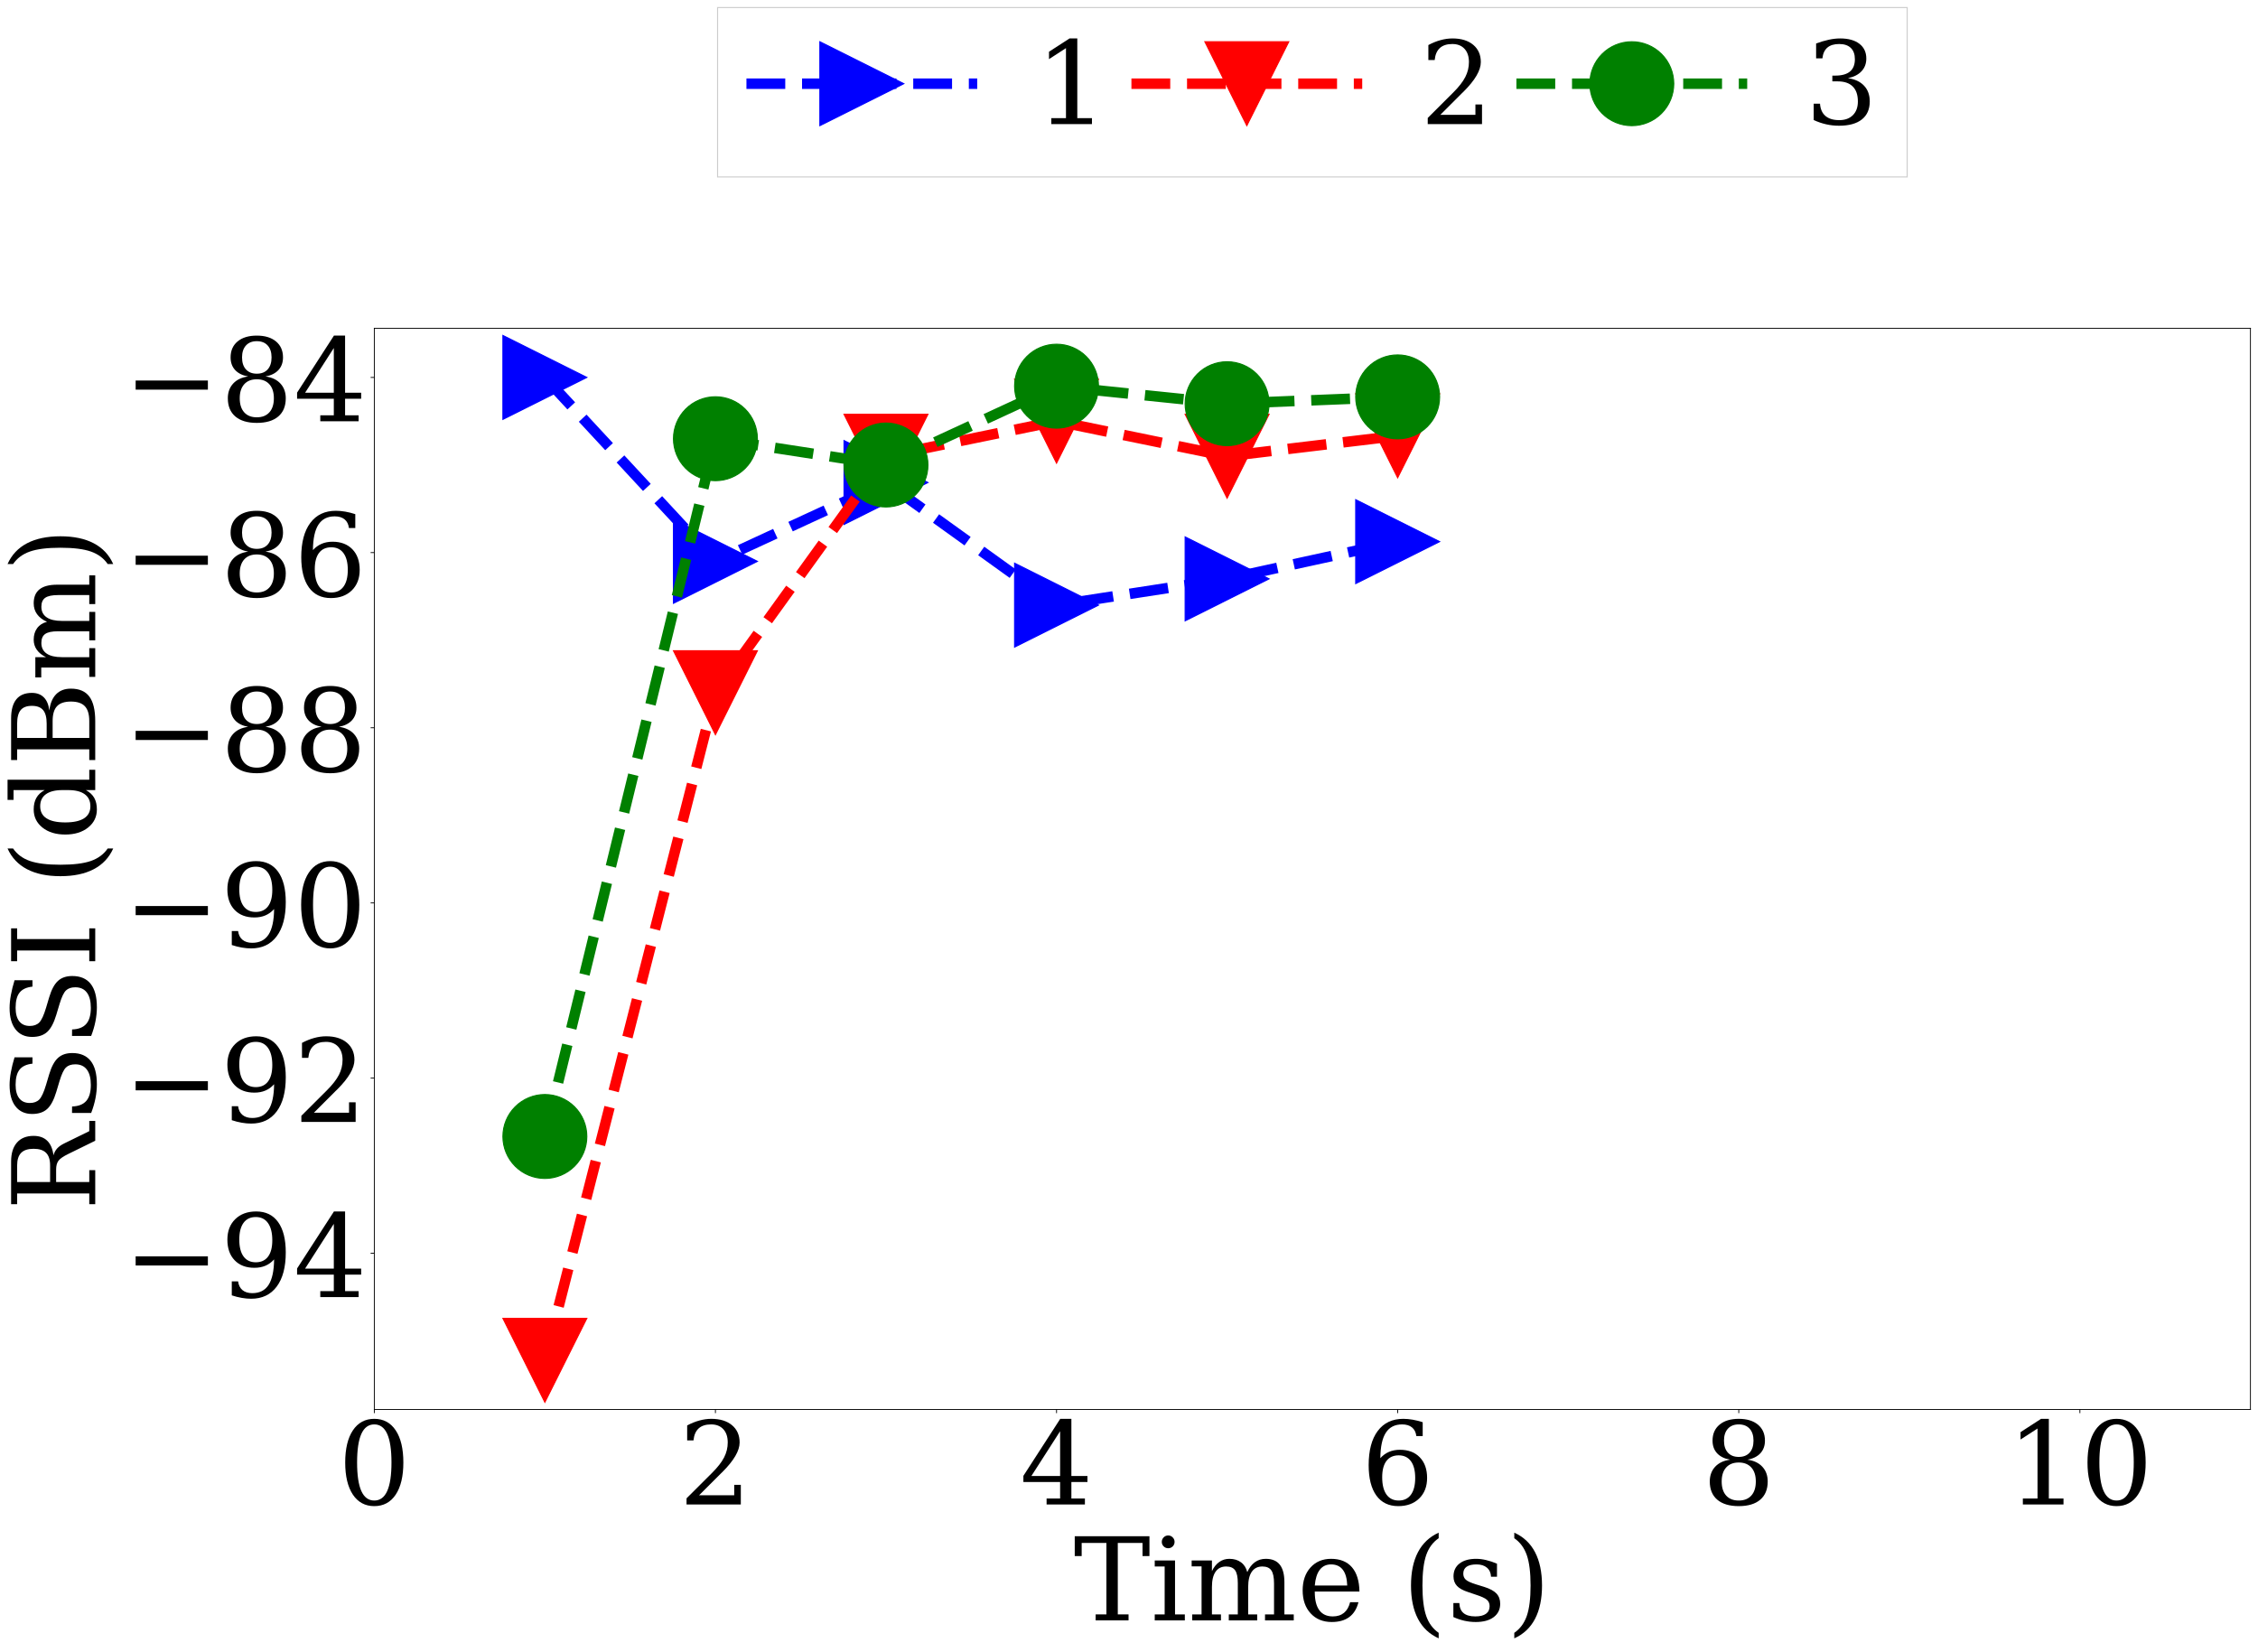
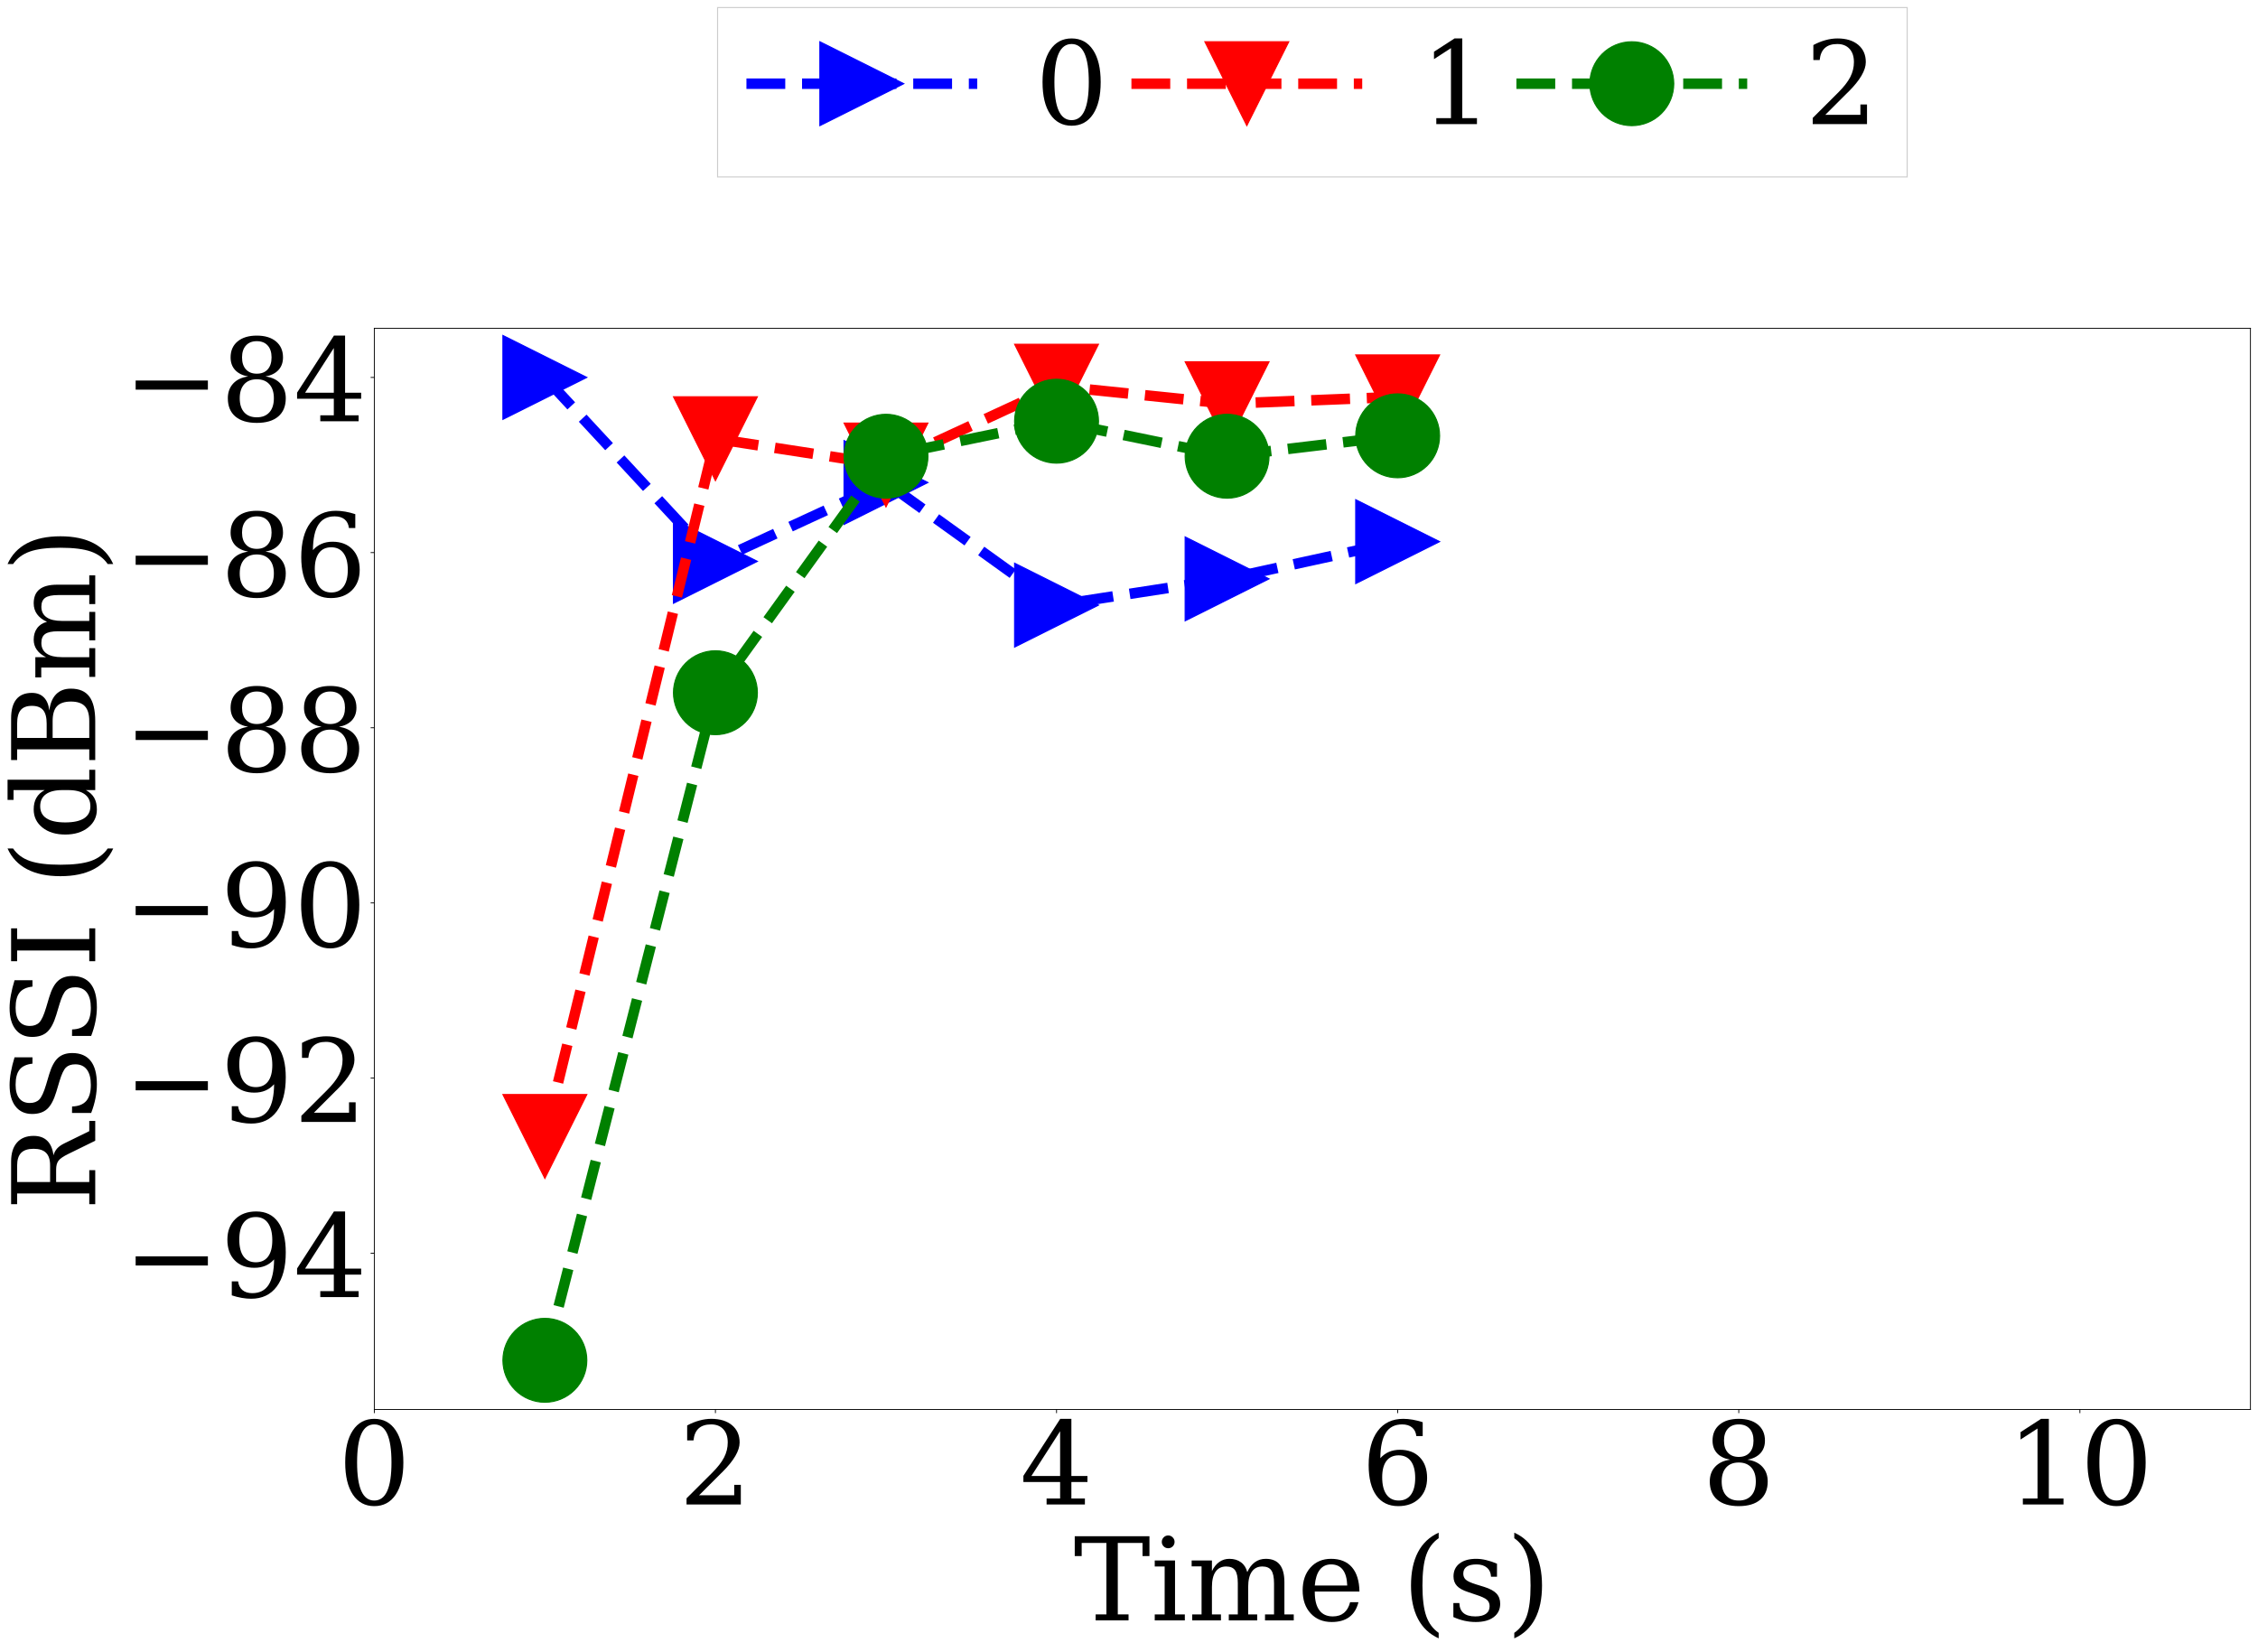
<svg xmlns="http://www.w3.org/2000/svg" xmlns:xlink="http://www.w3.org/1999/xlink" width="2152.426pt" height="1574.635pt" viewBox="0 0 2152.426 1574.635" version="1.1">
  <defs>
    <style type="text/css">*{stroke-linejoin: round; stroke-linecap: butt}</style>
  </defs>
  <g id="figure_1">
    <g id="patch_1">
      <path d="M 0 1574.635  L 2152.426 1574.635  L 2152.426 0  L 0 0  z " style="fill: #ffffff; stroke: #ffffff; stroke-linejoin: miter" />
    </g>
    <g id="axes_1">
      <g id="patch_2">
        <path d="M 356.811 1343.516  L 2145.226 1343.516  L 2145.226 312.912  L 356.811 312.912  z " style="fill: #ffffff" />
      </g>
      <g id="matplotlib.axis_1">
        <g id="xtick_1">
          <g id="line2d_1">
            <defs>
-               <path id="m88762d3364" d="M 0 0  L 0 3.5  " style="stroke: #000000; stroke-width: 0.8" />
+               <path id="m3b72664186" d="M 0 0  L 0 3.5  " style="stroke: #000000; stroke-width: 0.8" />
            </defs>
            <g>
-               <use xlink:href="#m88762d3364" x="356.811" y="1343.516" style="stroke: #000000; stroke-width: 0.8" />
+               <use xlink:href="#m3b72664186" x="356.811" y="1343.516" style="stroke: #000000; stroke-width: 0.8" />
            </g>
          </g>
          <g id="text_1">
            <g transform="translate(321.8172 1434.099) scale(1.1 -1.1)">
              <defs>
                <path id="DejaVuSerif-30" d="M 2034 219  Q 2513 219 2750 744  Q 2988 1269 2988 2328  Q 2988 3391 2750 3916  Q 2513 4441 2034 4441  Q 1556 4441 1318 3916  Q 1081 3391 1081 2328  Q 1081 1269 1318 744  Q 1556 219 2034 219  z M 2034 -91  Q 1275 -91 848 546  Q 422 1184 422 2328  Q 422 3475 848 4112  Q 1275 4750 2034 4750  Q 2797 4750 3222 4112  Q 3647 3475 3647 2328  Q 3647 1184 3222 546  Q 2797 -91 2034 -91  z " transform="scale(0.015625)" />
              </defs>
              <use xlink:href="#DejaVuSerif-30" />
            </g>
          </g>
        </g>
        <g id="xtick_2">
          <g id="line2d_2">
            <g>
-               <use xlink:href="#m88762d3364" x="681.977" y="1343.516" style="stroke: #000000; stroke-width: 0.8" />
+               <use xlink:href="#m3b72664186" x="681.977" y="1343.516" style="stroke: #000000; stroke-width: 0.8" />
            </g>
          </g>
          <g id="text_2">
            <g transform="translate(646.9836 1434.099) scale(1.1 -1.1)">
              <defs>
                <path id="DejaVuSerif-32" d="M 819 3553  L 469 3553  L 469 4384  Q 803 4563 1142 4656  Q 1481 4750 1806 4750  Q 2534 4750 2956 4397  Q 3378 4044 3378 3438  Q 3378 2753 2422 1800  Q 2347 1728 2309 1691  L 1131 513  L 3078 513  L 3078 1088  L 3444 1088  L 3444 0  L 434 0  L 434 341  L 1850 1753  Q 2319 2222 2519 2614  Q 2719 3006 2719 3438  Q 2719 3909 2473 4175  Q 2228 4441 1797 4441  Q 1350 4441 1106 4219  Q 863 3997 819 3553  z " transform="scale(0.015625)" />
              </defs>
              <use xlink:href="#DejaVuSerif-32" />
            </g>
          </g>
        </g>
        <g id="xtick_3">
          <g id="line2d_3">
            <g>
-               <use xlink:href="#m88762d3364" x="1007.144" y="1343.516" style="stroke: #000000; stroke-width: 0.8" />
+               <use xlink:href="#m3b72664186" x="1007.144" y="1343.516" style="stroke: #000000; stroke-width: 0.8" />
            </g>
          </g>
          <g id="text_3">
            <g transform="translate(972.1499 1434.099) scale(1.1 -1.1)">
              <defs>
                <path id="DejaVuSerif-34" d="M 2234 1581  L 2234 4063  L 641 1581  L 2234 1581  z M 3609 0  L 1484 0  L 1484 331  L 2234 331  L 2234 1247  L 197 1247  L 197 1588  L 2241 4750  L 2859 4750  L 2859 1581  L 3750 1581  L 3750 1247  L 2859 1247  L 2859 331  L 3609 331  L 3609 0  z " transform="scale(0.015625)" />
              </defs>
              <use xlink:href="#DejaVuSerif-34" />
            </g>
          </g>
        </g>
        <g id="xtick_4">
          <g id="line2d_4">
            <g>
-               <use xlink:href="#m88762d3364" x="1332.31" y="1343.516" style="stroke: #000000; stroke-width: 0.8" />
+               <use xlink:href="#m3b72664186" x="1332.31" y="1343.516" style="stroke: #000000; stroke-width: 0.8" />
            </g>
          </g>
          <g id="text_4">
            <g transform="translate(1297.316 1434.099) scale(1.1 -1.1)">
              <defs>
                <path id="DejaVuSerif-36" d="M 2094 219  Q 2534 219 2771 542  Q 3009 866 3009 1472  Q 3009 2078 2771 2401  Q 2534 2725 2094 2725  Q 1647 2725 1412 2412  Q 1178 2100 1178 1509  Q 1178 888 1415 553  Q 1653 219 2094 219  z M 1075 2569  Q 1288 2803 1556 2918  Q 1825 3034 2163 3034  Q 2859 3034 3264 2615  Q 3669 2197 3669 1472  Q 3669 763 3233 336  Q 2797 -91 2069 -91  Q 1278 -91 853 498  Q 428 1088 428 2181  Q 428 3406 931 4078  Q 1434 4750 2350 4750  Q 2597 4750 2869 4703  Q 3141 4656 3425 4563  L 3425 3794  L 3072 3794  Q 3034 4109 2831 4275  Q 2628 4441 2284 4441  Q 1678 4441 1381 3981  Q 1084 3522 1075 2569  z " transform="scale(0.015625)" />
              </defs>
              <use xlink:href="#DejaVuSerif-36" />
            </g>
          </g>
        </g>
        <g id="xtick_5">
          <g id="line2d_5">
            <g>
-               <use xlink:href="#m88762d3364" x="1657.476" y="1343.516" style="stroke: #000000; stroke-width: 0.8" />
+               <use xlink:href="#m3b72664186" x="1657.476" y="1343.516" style="stroke: #000000; stroke-width: 0.8" />
            </g>
          </g>
          <g id="text_5">
            <g transform="translate(1622.483 1434.099) scale(1.1 -1.1)">
              <defs>
                <path id="DejaVuSerif-38" d="M 2981 1275  Q 2981 1775 2732 2051  Q 2484 2328 2034 2328  Q 1584 2328 1336 2051  Q 1088 1775 1088 1275  Q 1088 772 1336 495  Q 1584 219 2034 219  Q 2484 219 2732 495  Q 2981 772 2981 1275  z M 2853 3541  Q 2853 3966 2637 4203  Q 2422 4441 2034 4441  Q 1650 4441 1433 4203  Q 1216 3966 1216 3541  Q 1216 3113 1433 2875  Q 1650 2638 2034 2638  Q 2422 2638 2637 2875  Q 2853 3113 2853 3541  z M 2516 2484  Q 3047 2413 3344 2092  Q 3641 1772 3641 1275  Q 3641 619 3225 264  Q 2809 -91 2034 -91  Q 1263 -91 845 264  Q 428 619 428 1275  Q 428 1772 725 2092  Q 1022 2413 1556 2484  Q 1084 2569 832 2842  Q 581 3116 581 3541  Q 581 4103 968 4426  Q 1356 4750 2034 4750  Q 2713 4750 3100 4426  Q 3488 4103 3488 3541  Q 3488 3116 3236 2842  Q 2984 2569 2516 2484  z " transform="scale(0.015625)" />
              </defs>
              <use xlink:href="#DejaVuSerif-38" />
            </g>
          </g>
        </g>
        <g id="xtick_6">
          <g id="line2d_6">
            <g>
-               <use xlink:href="#m88762d3364" x="1982.643" y="1343.516" style="stroke: #000000; stroke-width: 0.8" />
+               <use xlink:href="#m3b72664186" x="1982.643" y="1343.516" style="stroke: #000000; stroke-width: 0.8" />
            </g>
          </g>
          <g id="text_6">
            <g transform="translate(1912.655 1434.099) scale(1.1 -1.1)">
              <defs>
                <path id="DejaVuSerif-31" d="M 909 0  L 909 331  L 1722 331  L 1722 4213  L 781 3603  L 781 4013  L 1919 4750  L 2350 4750  L 2350 331  L 3163 331  L 3163 0  L 909 0  z " transform="scale(0.015625)" />
              </defs>
              <use xlink:href="#DejaVuSerif-31" />
              <use xlink:href="#DejaVuSerif-30" x="63.623" />
            </g>
          </g>
        </g>
        <g id="text_7">
          <g transform="translate(1023.413 1544.559) scale(1.1 -1.1)">
            <defs>
              <path id="DejaVuSerif-54" d="M 1222 0  L 1222 331  L 1819 331  L 1819 4294  L 447 4294  L 447 3566  L 63 3566  L 63 4666  L 4206 4666  L 4206 3566  L 3822 3566  L 3822 4294  L 2450 4294  L 2450 331  L 3047 331  L 3047 0  L 1222 0  z " transform="scale(0.015625)" />
              <path id="DejaVuSerif-69" d="M 622 4353  Q 622 4497 726 4603  Q 831 4709 978 4709  Q 1122 4709 1226 4603  Q 1331 4497 1331 4353  Q 1331 4206 1228 4103  Q 1125 4000 978 4000  Q 831 4000 726 4103  Q 622 4206 622 4353  z M 1356 331  L 1900 331  L 1900 0  L 231 0  L 231 331  L 781 331  L 781 2988  L 231 2988  L 231 3322  L 1356 3322  L 1356 331  z " transform="scale(0.015625)" />
              <path id="DejaVuSerif-6d" d="M 3316 2675  Q 3481 3041 3739 3227  Q 3997 3413 4341 3413  Q 4863 3413 5119 3089  Q 5375 2766 5375 2113  L 5375 331  L 5894 331  L 5894 0  L 4300 0  L 4300 331  L 4800 331  L 4800 2047  Q 4800 2556 4650 2772  Q 4500 2988 4153 2988  Q 3769 2988 3567 2697  Q 3366 2406 3366 1850  L 3366 331  L 3866 331  L 3866 0  L 2291 0  L 2291 331  L 2791 331  L 2791 2069  Q 2791 2566 2641 2777  Q 2491 2988 2144 2988  Q 1759 2988 1557 2697  Q 1356 2406 1356 1850  L 1356 331  L 1856 331  L 1856 0  L 263 0  L 263 331  L 781 331  L 781 2994  L 231 2994  L 231 3322  L 1356 3322  L 1356 2731  Q 1516 3063 1762 3238  Q 2009 3413 2322 3413  Q 2709 3413 2968 3220  Q 3228 3028 3316 2675  z " transform="scale(0.015625)" />
              <path id="DejaVuSerif-65" d="M 3469 1600  L 991 1600  L 991 1575  Q 991 903 1244 561  Q 1497 219 1991 219  Q 2369 219 2611 417  Q 2853 616 2950 1006  L 3413 1006  Q 3275 459 2904 184  Q 2534 -91 1931 -91  Q 1203 -91 761 389  Q 319 869 319 1663  Q 319 2450 753 2931  Q 1188 3413 1894 3413  Q 2647 3413 3050 2948  Q 3453 2484 3469 1600  z M 2791 1931  Q 2772 2513 2545 2808  Q 2319 3103 1894 3103  Q 1497 3103 1269 2806  Q 1041 2509 991 1931  L 2791 1931  z " transform="scale(0.015625)" />
              <path id="DejaVuSerif-20" transform="scale(0.015625)" />
              <path id="DejaVuSerif-28" d="M 2041 -997  Q 1281 -656 893 83  Q 506 822 506 1931  Q 506 3044 893 3783  Q 1281 4522 2041 4863  L 2041 4556  Q 1559 4225 1350 3623  Q 1141 3022 1141 1931  Q 1141 844 1350 242  Q 1559 -359 2041 -691  L 2041 -997  z " transform="scale(0.015625)" />
              <path id="DejaVuSerif-73" d="M 359 184  L 359 959  L 691 959  Q 703 588 923 403  Q 1144 219 1575 219  Q 1963 219 2166 364  Q 2369 509 2369 788  Q 2369 1006 2220 1140  Q 2072 1275 1594 1428  L 1178 1569  Q 750 1706 558 1912  Q 366 2119 366 2438  Q 366 2894 700 3153  Q 1034 3413 1625 3413  Q 1888 3413 2178 3344  Q 2469 3275 2778 3144  L 2778 2419  L 2447 2419  Q 2434 2741 2221 2922  Q 2009 3103 1644 3103  Q 1281 3103 1095 2975  Q 909 2847 909 2591  Q 909 2381 1050 2254  Q 1191 2128 1613 1997  L 2069 1856  Q 2541 1709 2748 1489  Q 2956 1269 2956 922  Q 2956 450 2595 179  Q 2234 -91 1600 -91  Q 1278 -91 972 -22  Q 666 47 359 184  z " transform="scale(0.015625)" />
              <path id="DejaVuSerif-29" d="M 453 -997  L 453 -691  Q 934 -359 1145 242  Q 1356 844 1356 1931  Q 1356 3022 1145 3623  Q 934 4225 453 4556  L 453 4863  Q 1216 4522 1603 3783  Q 1991 3044 1991 1931  Q 1991 822 1603 83  Q 1216 -656 453 -997  z " transform="scale(0.015625)" />
            </defs>
            <use xlink:href="#DejaVuSerif-54" />
            <use xlink:href="#DejaVuSerif-69" x="66.699" />
            <use xlink:href="#DejaVuSerif-6d" x="98.682" />
            <use xlink:href="#DejaVuSerif-65" x="193.506" />
            <use xlink:href="#DejaVuSerif-20" x="252.686" />
            <use xlink:href="#DejaVuSerif-28" x="284.473" />
            <use xlink:href="#DejaVuSerif-73" x="323.486" />
            <use xlink:href="#DejaVuSerif-29" x="374.805" />
          </g>
        </g>
      </g>
      <g id="matplotlib.axis_2">
        <g id="ytick_1">
          <g id="line2d_7">
            <defs>
-               <path id="m4839312b27" d="M 0 0  L -3.5 0  " style="stroke: #000000; stroke-width: 0.8" />
+               <path id="mf0cfec45e7" d="M 0 0  L -3.5 0  " style="stroke: #000000; stroke-width: 0.8" />
            </defs>
            <g>
-               <use xlink:href="#m4839312b27" x="356.811" y="1194.631" style="stroke: #000000; stroke-width: 0.8" />
+               <use xlink:href="#mf0cfec45e7" x="356.811" y="1194.631" style="stroke: #000000; stroke-width: 0.8" />
            </g>
          </g>
          <g id="text_8">
            <g transform="translate(117.6594 1236.422) scale(1.1 -1.1)">
              <defs>
                <path id="DejaVuSerif-2212" d="M 678 2259  L 4684 2259  L 4684 1753  L 678 1753  L 678 2259  z " transform="scale(0.015625)" />
                <path id="DejaVuSerif-39" d="M 2994 2091  Q 2784 1856 2512 1740  Q 2241 1625 1900 1625  Q 1206 1625 804 2044  Q 403 2463 403 3188  Q 403 3897 839 4323  Q 1275 4750 2003 4750  Q 2794 4750 3217 4161  Q 3641 3572 3641 2478  Q 3641 1253 3137 581  Q 2634 -91 1722 -91  Q 1475 -91 1203 -44  Q 931 3 647 97  L 647 872  L 997 872  Q 1038 556 1241 387  Q 1444 219 1784 219  Q 2391 219 2687 676  Q 2984 1134 2994 2091  z M 1978 4441  Q 1534 4441 1298 4117  Q 1063 3794 1063 3188  Q 1063 2581 1298 2256  Q 1534 1931 1978 1931  Q 2422 1931 2658 2245  Q 2894 2559 2894 3150  Q 2894 3772 2656 4106  Q 2419 4441 1978 4441  z " transform="scale(0.015625)" />
              </defs>
              <use xlink:href="#DejaVuSerif-2212" />
              <use xlink:href="#DejaVuSerif-39" x="83.789" />
              <use xlink:href="#DejaVuSerif-34" x="147.412" />
            </g>
          </g>
        </g>
        <g id="ytick_2">
          <g id="line2d_8">
            <g>
-               <use xlink:href="#m4839312b27" x="356.811" y="1027.656" style="stroke: #000000; stroke-width: 0.8" />
+               <use xlink:href="#mf0cfec45e7" x="356.811" y="1027.656" style="stroke: #000000; stroke-width: 0.8" />
            </g>
          </g>
          <g id="text_9">
            <g transform="translate(117.6594 1069.447) scale(1.1 -1.1)">
              <use xlink:href="#DejaVuSerif-2212" />
              <use xlink:href="#DejaVuSerif-39" x="83.789" />
              <use xlink:href="#DejaVuSerif-32" x="147.412" />
            </g>
          </g>
        </g>
        <g id="ytick_3">
          <g id="line2d_9">
            <g>
-               <use xlink:href="#m4839312b27" x="356.811" y="860.681" style="stroke: #000000; stroke-width: 0.8" />
+               <use xlink:href="#mf0cfec45e7" x="356.811" y="860.681" style="stroke: #000000; stroke-width: 0.8" />
            </g>
          </g>
          <g id="text_10">
            <g transform="translate(117.6594 902.4727) scale(1.1 -1.1)">
              <use xlink:href="#DejaVuSerif-2212" />
              <use xlink:href="#DejaVuSerif-39" x="83.789" />
              <use xlink:href="#DejaVuSerif-30" x="147.412" />
            </g>
          </g>
        </g>
        <g id="ytick_4">
          <g id="line2d_10">
            <g>
-               <use xlink:href="#m4839312b27" x="356.811" y="693.707" style="stroke: #000000; stroke-width: 0.8" />
+               <use xlink:href="#mf0cfec45e7" x="356.811" y="693.707" style="stroke: #000000; stroke-width: 0.8" />
            </g>
          </g>
          <g id="text_11">
            <g transform="translate(117.6594 735.4981) scale(1.1 -1.1)">
              <use xlink:href="#DejaVuSerif-2212" />
              <use xlink:href="#DejaVuSerif-38" x="83.789" />
              <use xlink:href="#DejaVuSerif-38" x="147.412" />
            </g>
          </g>
        </g>
        <g id="ytick_5">
          <g id="line2d_11">
            <g>
-               <use xlink:href="#m4839312b27" x="356.811" y="526.732" style="stroke: #000000; stroke-width: 0.8" />
+               <use xlink:href="#mf0cfec45e7" x="356.811" y="526.732" style="stroke: #000000; stroke-width: 0.8" />
            </g>
          </g>
          <g id="text_12">
            <g transform="translate(117.6594 568.5234) scale(1.1 -1.1)">
              <use xlink:href="#DejaVuSerif-2212" />
              <use xlink:href="#DejaVuSerif-38" x="83.789" />
              <use xlink:href="#DejaVuSerif-36" x="147.412" />
            </g>
          </g>
        </g>
        <g id="ytick_6">
          <g id="line2d_12">
            <g>
-               <use xlink:href="#m4839312b27" x="356.811" y="359.757" style="stroke: #000000; stroke-width: 0.8" />
+               <use xlink:href="#mf0cfec45e7" x="356.811" y="359.757" style="stroke: #000000; stroke-width: 0.8" />
            </g>
          </g>
          <g id="text_13">
            <g transform="translate(117.6594 401.5487) scale(1.1 -1.1)">
              <use xlink:href="#DejaVuSerif-2212" />
              <use xlink:href="#DejaVuSerif-38" x="83.789" />
              <use xlink:href="#DejaVuSerif-34" x="147.412" />
            </g>
          </g>
        </g>
        <g id="text_14">
          <g transform="translate(90.78281 1153.917) rotate(-90) scale(1.1 -1.1)">
            <defs>
              <path id="DejaVuSerif-52" d="M 3066 2316  Q 3284 2256 3442 2114  Q 3600 1972 3725 1716  L 4403 331  L 4972 331  L 4972 0  L 3872 0  L 3144 1484  Q 2934 1916 2759 2042  Q 2584 2169 2278 2169  L 1581 2169  L 1581 331  L 2241 331  L 2241 0  L 353 0  L 353 331  L 947 331  L 947 4331  L 353 4331  L 353 4666  L 2719 4666  Q 3400 4666 3770 4341  Q 4141 4016 4141 3419  Q 4141 2938 3870 2661  Q 3600 2384 3066 2316  z M 1581 2503  L 2503 2503  Q 2975 2503 3200 2726  Q 3425 2950 3425 3419  Q 3425 3888 3200 4109  Q 2975 4331 2503 4331  L 1581 4331  L 1581 2503  z " transform="scale(0.015625)" />
              <path id="DejaVuSerif-53" d="M 594 225  L 594 1288  L 953 1284  Q 969 753 1261 498  Q 1553 244 2150 244  Q 2706 244 2998 464  Q 3291 684 3291 1106  Q 3291 1444 3114 1625  Q 2938 1806 2369 1978  L 1753 2163  Q 1084 2366 811 2669  Q 538 2972 538 3500  Q 538 4094 959 4422  Q 1381 4750 2144 4750  Q 2469 4750 2856 4679  Q 3244 4609 3681 4475  L 3681 3481  L 3328 3481  Q 3275 3975 2998 4195  Q 2722 4416 2156 4416  Q 1663 4416 1405 4214  Q 1147 4013 1147 3628  Q 1147 3294 1340 3103  Q 1534 2913 2163 2725  L 2741 2553  Q 3375 2363 3645 2067  Q 3916 1772 3916 1275  Q 3916 597 3481 253  Q 3047 -91 2188 -91  Q 1803 -91 1404 -12  Q 1006 66 594 225  z " transform="scale(0.015625)" />
              <path id="DejaVuSerif-49" d="M 1581 331  L 2175 331  L 2175 0  L 353 0  L 353 331  L 947 331  L 947 4331  L 353 4331  L 353 4666  L 2175 4666  L 2175 4331  L 1581 4331  L 1581 331  z " transform="scale(0.015625)" />
              <path id="DejaVuSerif-64" d="M 3359 331  L 3909 331  L 3909 0  L 2784 0  L 2784 519  Q 2616 206 2355 57  Q 2094 -91 1709 -91  Q 1097 -91 708 395  Q 319 881 319 1663  Q 319 2444 706 2928  Q 1094 3413 1709 3413  Q 2094 3413 2355 3264  Q 2616 3116 2784 2803  L 2784 4531  L 2241 4531  L 2241 4863  L 3359 4863  L 3359 331  z M 2784 1497  L 2784 1825  Q 2784 2422 2554 2737  Q 2325 3053 1888 3053  Q 1444 3053 1217 2703  Q 991 2353 991 1663  Q 991 975 1217 622  Q 1444 269 1888 269  Q 2325 269 2554 583  Q 2784 897 2784 1497  z " transform="scale(0.015625)" />
              <path id="DejaVuSerif-42" d="M 1581 331  L 2516 331  Q 3078 331 3337 575  Q 3597 819 3597 1350  Q 3597 1878 3339 2120  Q 3081 2363 2516 2363  L 1581 2363  L 1581 331  z M 1581 2694  L 2375 2694  Q 2888 2694 3123 2891  Q 3359 3088 3359 3513  Q 3359 3941 3123 4136  Q 2888 4331 2375 4331  L 1581 4331  L 1581 2694  z M 353 0  L 353 331  L 947 331  L 947 4331  L 353 4331  L 353 4666  L 2656 4666  Q 3363 4666 3720 4377  Q 4078 4088 4078 3513  Q 4078 3097 3829 2850  Q 3581 2603 3103 2547  Q 3697 2472 4005 2167  Q 4313 1863 4313 1350  Q 4313 656 3875 328  Q 3438 0 2509 0  L 353 0  z " transform="scale(0.015625)" />
            </defs>
            <use xlink:href="#DejaVuSerif-52" />
            <use xlink:href="#DejaVuSerif-53" x="75.293" />
            <use xlink:href="#DejaVuSerif-53" x="142.049" />
            <use xlink:href="#DejaVuSerif-49" x="210.555" />
            <use xlink:href="#DejaVuSerif-20" x="250.057" />
            <use xlink:href="#DejaVuSerif-28" x="281.844" />
            <use xlink:href="#DejaVuSerif-64" x="320.857" />
            <use xlink:href="#DejaVuSerif-42" x="384.871" />
            <use xlink:href="#DejaVuSerif-6d" x="458.357" />
            <use xlink:href="#DejaVuSerif-29" x="553.182" />
          </g>
        </g>
      </g>
      <g id="line2d_13">
-         <path d="M 519.394 359.757  L 681.977 535.081  L 844.56 459.942  L 1007.144 576.824  L 1169.727 551.778  L 1332.31 516.296  " clip-path="url(#p04f6939e48)" style="fill: none; stroke-dasharray: 37,16; stroke-dashoffset: 0; stroke: #0000ff; stroke-width: 10" />
+         <path d="M 519.394 359.757  L 681.977 535.081  L 844.56 459.942  L 1007.144 576.824  L 1169.727 551.778  L 1332.31 516.296  " clip-path="url(#pa0e18e4d34)" style="fill: none; stroke-dasharray: 37,16; stroke-dashoffset: 0; stroke: #0000ff; stroke-width: 10" />
        <defs>
-           <path id="m3910180bef" d="M 40 0  L -40 -40  L -40 40  z " style="stroke: #0000ff; stroke-linejoin: miter" />
+           <path id="md528ab2090" d="M 40 0  L -40 -40  L -40 40  z " style="stroke: #0000ff; stroke-linejoin: miter" />
        </defs>
-         <g clip-path="url(#p04f6939e48)">
-           <use xlink:href="#m3910180bef" x="519.394" y="359.757" style="fill: #0000ff; stroke: #0000ff; stroke-linejoin: miter" />
-           <use xlink:href="#m3910180bef" x="681.977" y="535.081" style="fill: #0000ff; stroke: #0000ff; stroke-linejoin: miter" />
-           <use xlink:href="#m3910180bef" x="844.56" y="459.942" style="fill: #0000ff; stroke: #0000ff; stroke-linejoin: miter" />
-           <use xlink:href="#m3910180bef" x="1007.144" y="576.824" style="fill: #0000ff; stroke: #0000ff; stroke-linejoin: miter" />
-           <use xlink:href="#m3910180bef" x="1169.727" y="551.778" style="fill: #0000ff; stroke: #0000ff; stroke-linejoin: miter" />
-           <use xlink:href="#m3910180bef" x="1332.31" y="516.296" style="fill: #0000ff; stroke: #0000ff; stroke-linejoin: miter" />
+         <g clip-path="url(#pa0e18e4d34)">
+           <use xlink:href="#md528ab2090" x="519.394" y="359.757" style="fill: #0000ff; stroke: #0000ff; stroke-linejoin: miter" />
+           <use xlink:href="#md528ab2090" x="681.977" y="535.081" style="fill: #0000ff; stroke: #0000ff; stroke-linejoin: miter" />
+           <use xlink:href="#md528ab2090" x="844.56" y="459.942" style="fill: #0000ff; stroke: #0000ff; stroke-linejoin: miter" />
+           <use xlink:href="#md528ab2090" x="1007.144" y="576.824" style="fill: #0000ff; stroke: #0000ff; stroke-linejoin: miter" />
+           <use xlink:href="#md528ab2090" x="1169.727" y="551.778" style="fill: #0000ff; stroke: #0000ff; stroke-linejoin: miter" />
+           <use xlink:href="#md528ab2090" x="1332.31" y="516.296" style="fill: #0000ff; stroke: #0000ff; stroke-linejoin: miter" />
        </g>
      </g>
      <g id="line2d_14">
-         <path d="M 519.394 1296.671  L 681.977 660.312  L 844.56 434.896  L 1007.144 401.501  L 1169.727 434.896  L 1332.31 415.416  " clip-path="url(#p04f6939e48)" style="fill: none; stroke-dasharray: 37,16; stroke-dashoffset: 0; stroke: #ff0000; stroke-width: 10" />
+         <path d="M 519.394 1083.314  L 681.977 418.198  L 844.56 443.245  L 1007.144 368.106  L 1169.727 384.804  L 1332.31 378.31  " clip-path="url(#pa0e18e4d34)" style="fill: none; stroke-dasharray: 37,16; stroke-dashoffset: 0; stroke: #ff0000; stroke-width: 10" />
        <defs>
-           <path id="m48d9b5360c" d="M -0 40  L 40 -40  L -40 -40  z " style="stroke: #ff0000; stroke-linejoin: miter" />
+           <path id="m10f34ac610" d="M -0 40  L 40 -40  L -40 -40  z " style="stroke: #ff0000; stroke-linejoin: miter" />
        </defs>
-         <g clip-path="url(#p04f6939e48)">
-           <use xlink:href="#m48d9b5360c" x="519.394" y="1296.671" style="fill: #ff0000; stroke: #ff0000; stroke-linejoin: miter" />
-           <use xlink:href="#m48d9b5360c" x="681.977" y="660.312" style="fill: #ff0000; stroke: #ff0000; stroke-linejoin: miter" />
-           <use xlink:href="#m48d9b5360c" x="844.56" y="434.896" style="fill: #ff0000; stroke: #ff0000; stroke-linejoin: miter" />
-           <use xlink:href="#m48d9b5360c" x="1007.144" y="401.501" style="fill: #ff0000; stroke: #ff0000; stroke-linejoin: miter" />
-           <use xlink:href="#m48d9b5360c" x="1169.727" y="434.896" style="fill: #ff0000; stroke: #ff0000; stroke-linejoin: miter" />
-           <use xlink:href="#m48d9b5360c" x="1332.31" y="415.416" style="fill: #ff0000; stroke: #ff0000; stroke-linejoin: miter" />
+         <g clip-path="url(#pa0e18e4d34)">
+           <use xlink:href="#m10f34ac610" x="519.394" y="1083.314" style="fill: #ff0000; stroke: #ff0000; stroke-linejoin: miter" />
+           <use xlink:href="#m10f34ac610" x="681.977" y="418.198" style="fill: #ff0000; stroke: #ff0000; stroke-linejoin: miter" />
+           <use xlink:href="#m10f34ac610" x="844.56" y="443.245" style="fill: #ff0000; stroke: #ff0000; stroke-linejoin: miter" />
+           <use xlink:href="#m10f34ac610" x="1007.144" y="368.106" style="fill: #ff0000; stroke: #ff0000; stroke-linejoin: miter" />
+           <use xlink:href="#m10f34ac610" x="1169.727" y="384.804" style="fill: #ff0000; stroke: #ff0000; stroke-linejoin: miter" />
+           <use xlink:href="#m10f34ac610" x="1332.31" y="378.31" style="fill: #ff0000; stroke: #ff0000; stroke-linejoin: miter" />
        </g>
      </g>
      <g id="line2d_15">
-         <path d="M 519.394 1083.314  L 681.977 418.198  L 844.56 443.245  L 1007.144 368.106  L 1169.727 384.804  L 1332.31 378.31  " clip-path="url(#p04f6939e48)" style="fill: none; stroke-dasharray: 37,16; stroke-dashoffset: 0; stroke: #008000; stroke-width: 10" />
+         <path d="M 519.394 1296.671  L 681.977 660.312  L 844.56 434.896  L 1007.144 401.501  L 1169.727 434.896  L 1332.31 415.416  " clip-path="url(#pa0e18e4d34)" style="fill: none; stroke-dasharray: 37,16; stroke-dashoffset: 0; stroke: #008000; stroke-width: 10" />
        <defs>
-           <path id="m43c5c7c4db" d="M 0 40  C 10.608 40 20.783 35.785 28.284 28.284  C 35.785 20.783 40 10.608 40 0  C 40 -10.608 35.785 -20.783 28.284 -28.284  C 20.783 -35.785 10.608 -40 0 -40  C -10.608 -40 -20.783 -35.785 -28.284 -28.284  C -35.785 -20.783 -40 -10.608 -40 0  C -40 10.608 -35.785 20.783 -28.284 28.284  C -20.783 35.785 -10.608 40 0 40  z " style="stroke: #008000" />
+           <path id="m146dbea517" d="M 0 40  C 10.608 40 20.783 35.785 28.284 28.284  C 35.785 20.783 40 10.608 40 0  C 40 -10.608 35.785 -20.783 28.284 -28.284  C 20.783 -35.785 10.608 -40 0 -40  C -10.608 -40 -20.783 -35.785 -28.284 -28.284  C -35.785 -20.783 -40 -10.608 -40 0  C -40 10.608 -35.785 20.783 -28.284 28.284  C -20.783 35.785 -10.608 40 0 40  z " style="stroke: #008000" />
        </defs>
-         <g clip-path="url(#p04f6939e48)">
-           <use xlink:href="#m43c5c7c4db" x="519.394" y="1083.314" style="fill: #008000; stroke: #008000" />
-           <use xlink:href="#m43c5c7c4db" x="681.977" y="418.198" style="fill: #008000; stroke: #008000" />
-           <use xlink:href="#m43c5c7c4db" x="844.56" y="443.245" style="fill: #008000; stroke: #008000" />
-           <use xlink:href="#m43c5c7c4db" x="1007.144" y="368.106" style="fill: #008000; stroke: #008000" />
-           <use xlink:href="#m43c5c7c4db" x="1169.727" y="384.804" style="fill: #008000; stroke: #008000" />
-           <use xlink:href="#m43c5c7c4db" x="1332.31" y="378.31" style="fill: #008000; stroke: #008000" />
+         <g clip-path="url(#pa0e18e4d34)">
+           <use xlink:href="#m146dbea517" x="519.394" y="1296.671" style="fill: #008000; stroke: #008000" />
+           <use xlink:href="#m146dbea517" x="681.977" y="660.312" style="fill: #008000; stroke: #008000" />
+           <use xlink:href="#m146dbea517" x="844.56" y="434.896" style="fill: #008000; stroke: #008000" />
+           <use xlink:href="#m146dbea517" x="1007.144" y="401.501" style="fill: #008000; stroke: #008000" />
+           <use xlink:href="#m146dbea517" x="1169.727" y="434.896" style="fill: #008000; stroke: #008000" />
+           <use xlink:href="#m146dbea517" x="1332.31" y="415.416" style="fill: #008000; stroke: #008000" />
        </g>
      </g>
      <g id="patch_3">
        <path d="M 356.811 1343.516  L 356.811 312.912  " style="fill: none; stroke: #000000; stroke-width: 0.8; stroke-linejoin: miter; stroke-linecap: square" />
      </g>
      <g id="patch_4">
        <path d="M 2145.226 1343.516  L 2145.226 312.912  " style="fill: none; stroke: #000000; stroke-width: 0.8; stroke-linejoin: miter; stroke-linecap: square" />
      </g>
      <g id="patch_5">
        <path d="M 356.811 1343.516  L 2145.226 1343.516  " style="fill: none; stroke: #000000; stroke-width: 0.8; stroke-linejoin: miter; stroke-linecap: square" />
      </g>
      <g id="patch_6">
        <path d="M 356.811 312.912  L 2145.226 312.912  " style="fill: none; stroke: #000000; stroke-width: 0.8; stroke-linejoin: miter; stroke-linecap: square" />
      </g>
      <g id="legend_1">
        <g id="patch_7">
          <path d="M 684.037 168.659  L 1818 168.659  L 1818 7.2  L 684.037 7.2  z " style="fill: #ffffff; stroke: #cccccc; stroke-linejoin: miter" />
        </g>
        <g id="line2d_16">
          <path d="M 711.537 79.783  L 821.537 79.783  L 931.537 79.783  " style="fill: none; stroke-dasharray: 37,16; stroke-dashoffset: 0; stroke: #0000ff; stroke-width: 10" />
          <g>
-             <use xlink:href="#m3910180bef" x="821.537" y="79.783" style="fill: #0000ff; stroke: #0000ff; stroke-linejoin: miter" />
+             <use xlink:href="#md528ab2090" x="821.537" y="79.783" style="fill: #0000ff; stroke: #0000ff; stroke-linejoin: miter" />
          </g>
        </g>
        <g id="text_15">
          <g transform="translate(986.5372 118.2828) scale(1.1 -1.1)">
-             <use xlink:href="#DejaVuSerif-31" />
+             <use xlink:href="#DejaVuSerif-30" />
          </g>
        </g>
        <g id="line2d_17">
          <path d="M 1078.525 79.783  L 1188.525 79.783  L 1298.525 79.783  " style="fill: none; stroke-dasharray: 37,16; stroke-dashoffset: 0; stroke: #ff0000; stroke-width: 10" />
          <g>
-             <use xlink:href="#m48d9b5360c" x="1188.525" y="79.783" style="fill: #ff0000; stroke: #ff0000; stroke-linejoin: miter" />
+             <use xlink:href="#m10f34ac610" x="1188.525" y="79.783" style="fill: #ff0000; stroke: #ff0000; stroke-linejoin: miter" />
          </g>
        </g>
        <g id="text_16">
          <g transform="translate(1353.525 118.2828) scale(1.1 -1.1)">
-             <use xlink:href="#DejaVuSerif-32" />
+             <use xlink:href="#DejaVuSerif-31" />
          </g>
        </g>
        <g id="line2d_18">
          <path d="M 1445.512 79.783  L 1555.512 79.783  L 1665.512 79.783  " style="fill: none; stroke-dasharray: 37,16; stroke-dashoffset: 0; stroke: #008000; stroke-width: 10" />
          <g>
-             <use xlink:href="#m43c5c7c4db" x="1555.512" y="79.783" style="fill: #008000; stroke: #008000" />
+             <use xlink:href="#m146dbea517" x="1555.512" y="79.783" style="fill: #008000; stroke: #008000" />
          </g>
        </g>
        <g id="text_17">
          <g transform="translate(1720.512 118.2828) scale(1.1 -1.1)">
-             <defs>
-               <path id="DejaVuSerif-33" d="M 622 4469  Q 988 4606 1323 4678  Q 1659 4750 1953 4750  Q 2638 4750 3022 4454  Q 3406 4159 3406 3634  Q 3406 3213 3140 2930  Q 2875 2647 2388 2547  Q 2963 2466 3280 2130  Q 3597 1794 3597 1259  Q 3597 606 3158 257  Q 2719 -91 1894 -91  Q 1528 -91 1179 -12  Q 831 66 488 225  L 488 1131  L 838 1131  Q 869 681 1141 450  Q 1413 219 1906 219  Q 2384 219 2661 495  Q 2938 772 2938 1253  Q 2938 1803 2653 2086  Q 2369 2369 1819 2369  L 1522 2369  L 1522 2688  L 1678 2688  Q 2225 2688 2498 2914  Q 2772 3141 2772 3597  Q 2772 4006 2547 4223  Q 2322 4441 1900 4441  Q 1478 4441 1245 4241  Q 1013 4041 972 3647  L 622 3647  L 622 4469  z " transform="scale(0.015625)" />
-             </defs>
-             <use xlink:href="#DejaVuSerif-33" />
+             <use xlink:href="#DejaVuSerif-32" />
          </g>
        </g>
      </g>
    </g>
  </g>
  <defs>
-     <clipPath id="p04f6939e48">
+     <clipPath id="pa0e18e4d34">
      <rect x="356.811" y="312.912" width="1788.415" height="1030.605" />
    </clipPath>
  </defs>
</svg>
